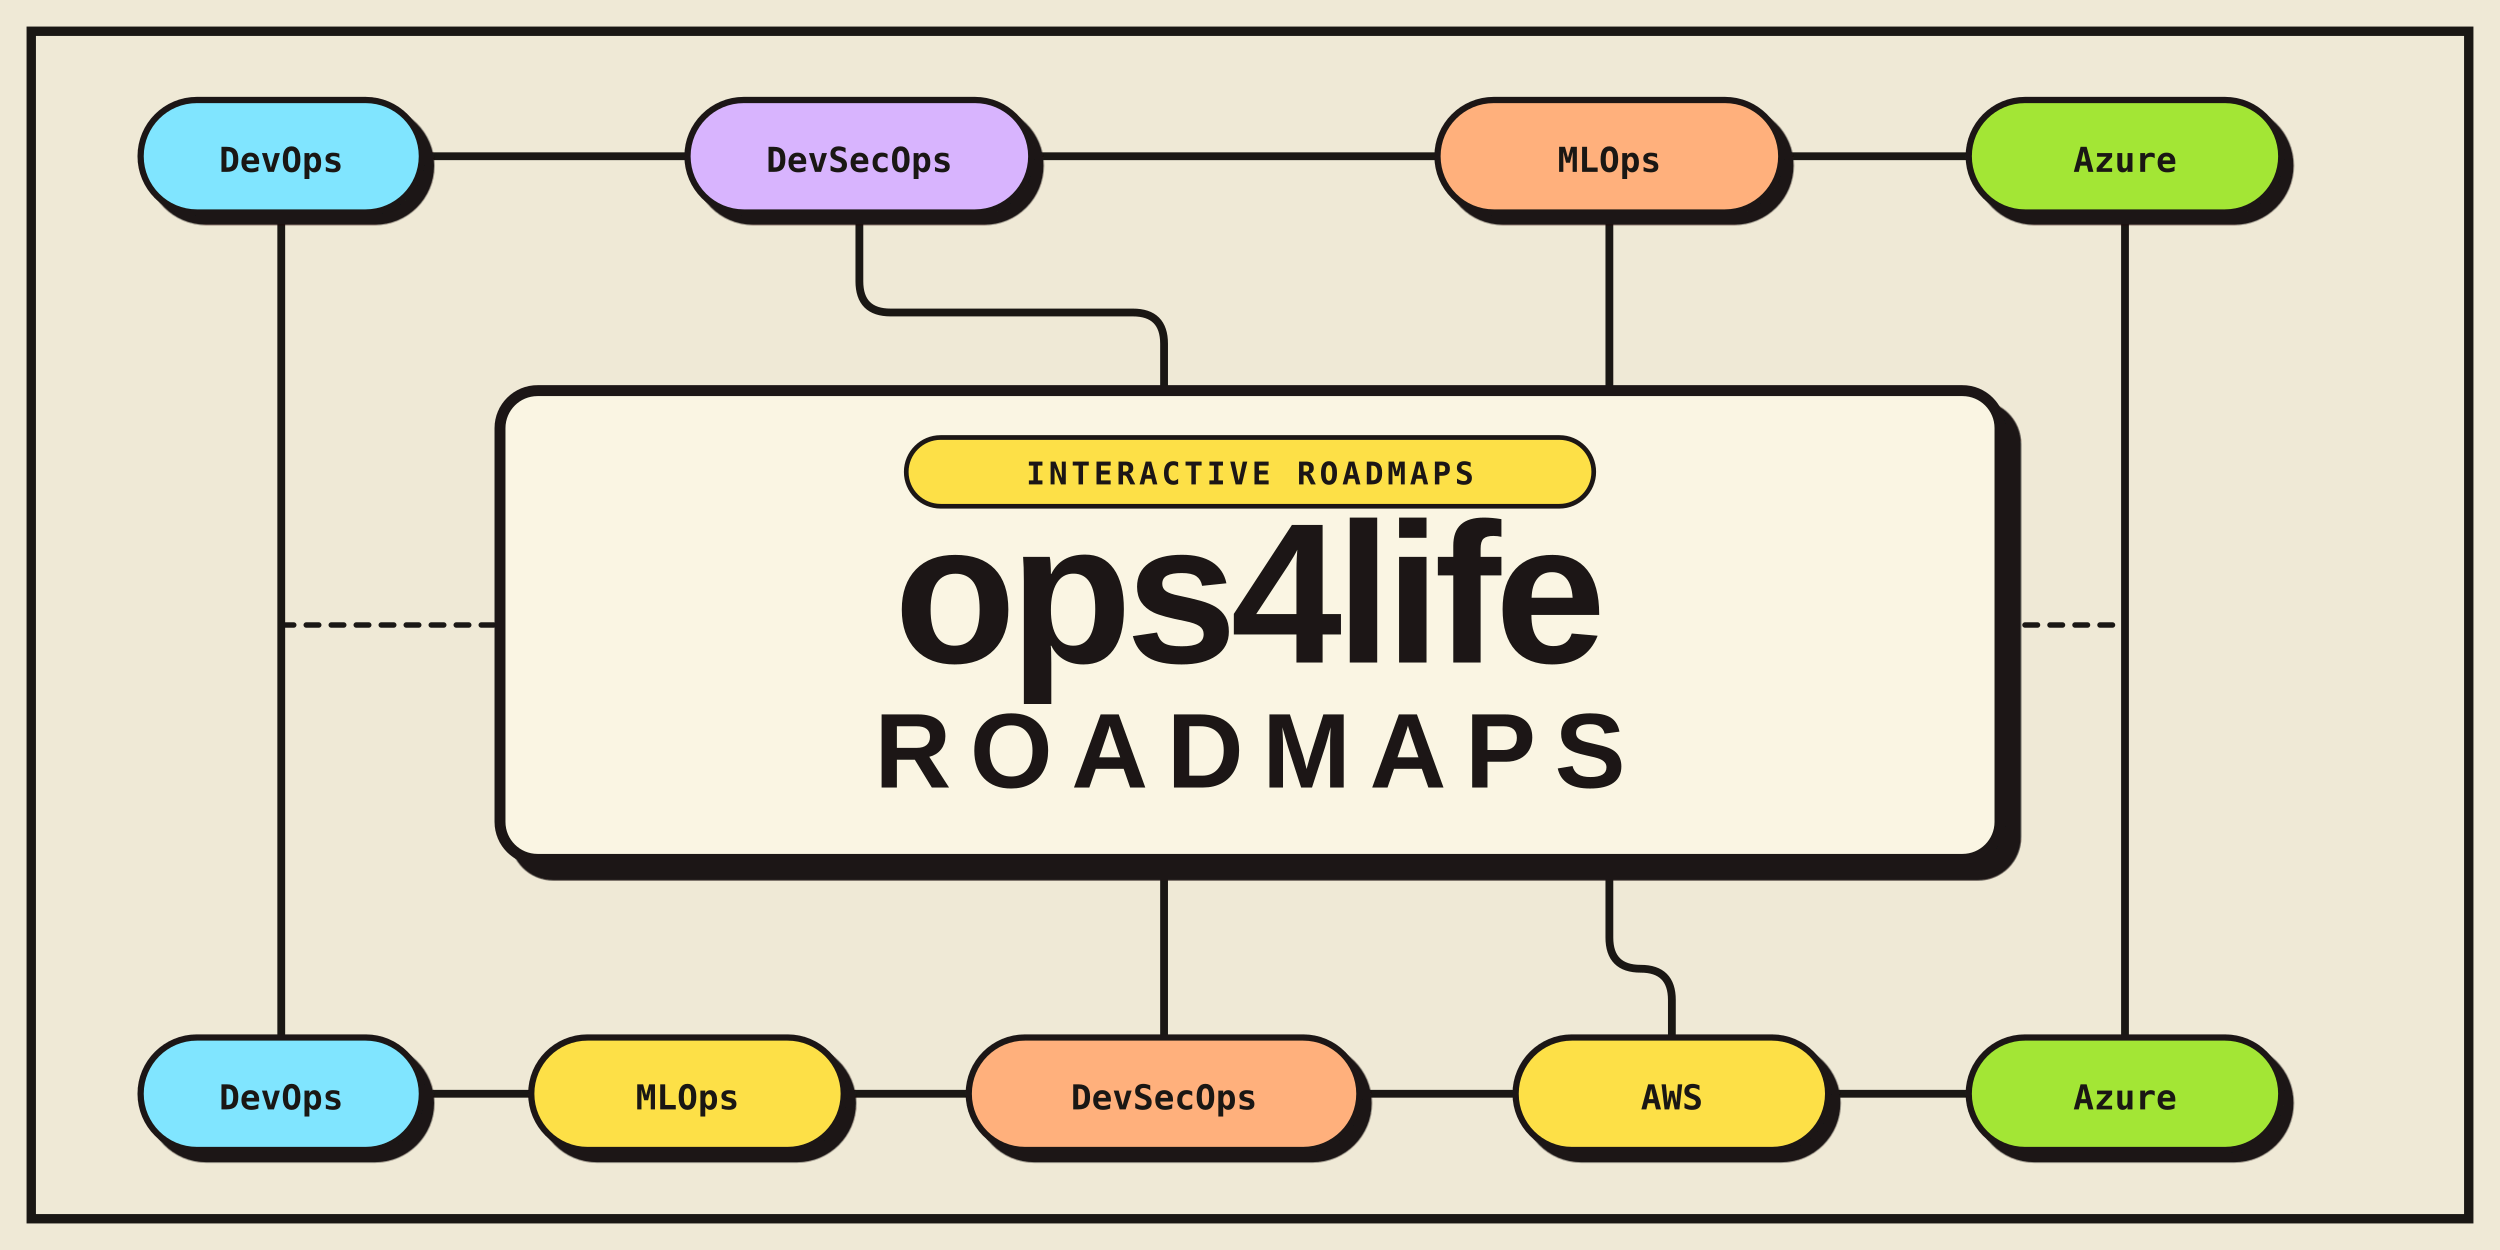
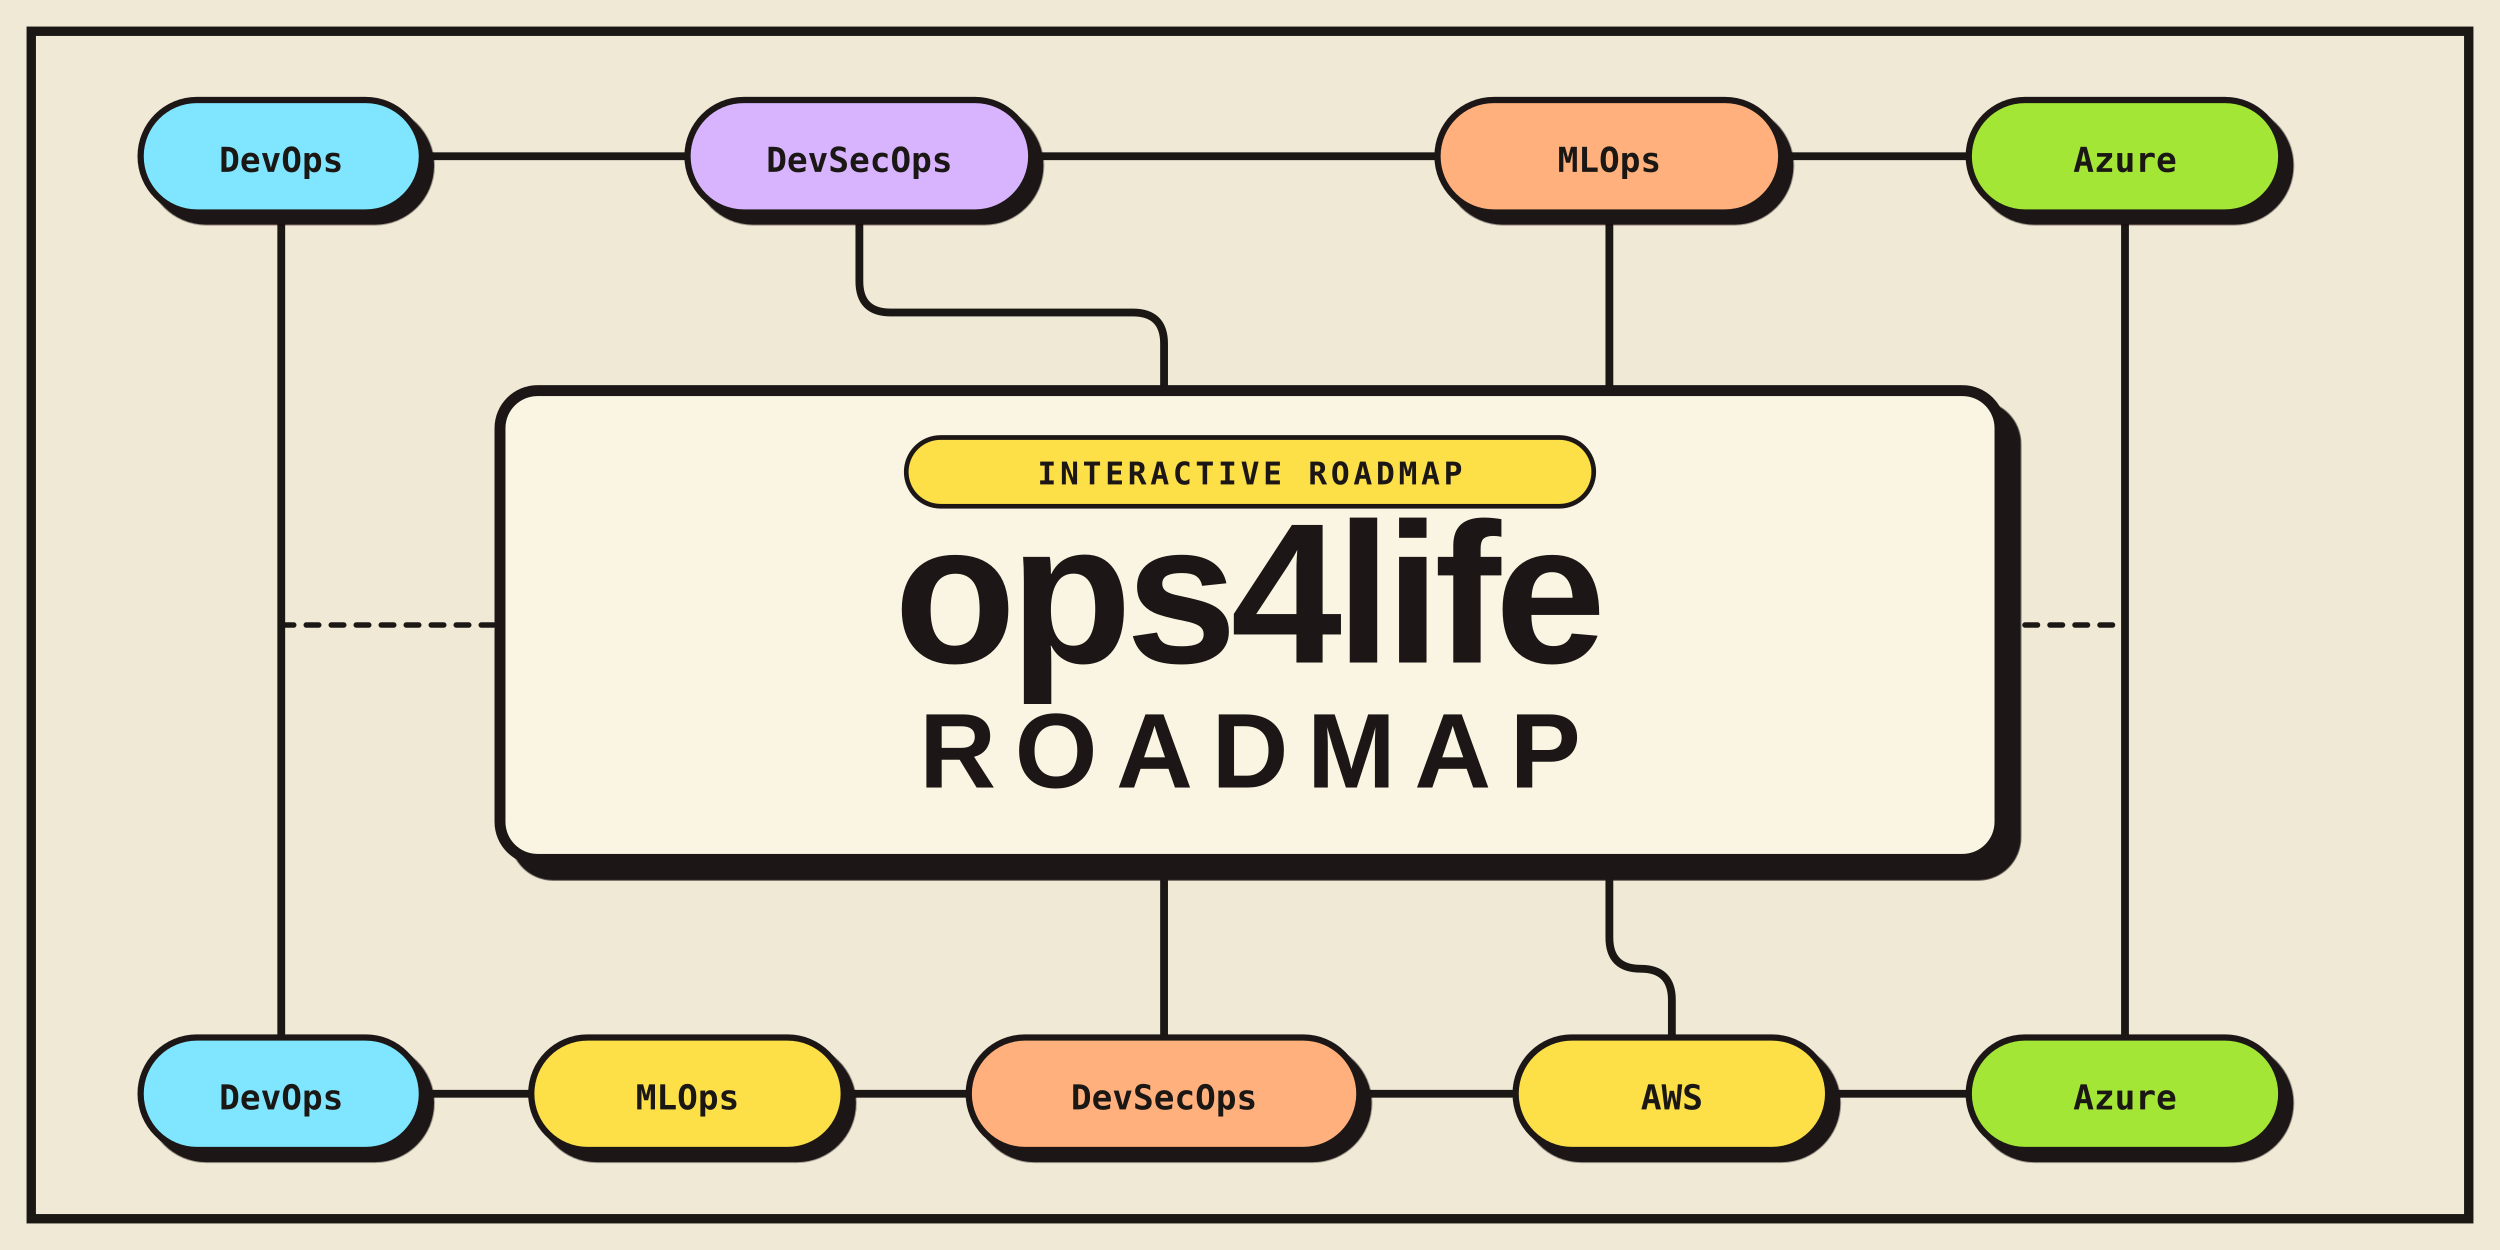
<svg xmlns="http://www.w3.org/2000/svg" width="800" height="400" viewBox="0 0 800 400" fill="none">
  <defs>
    <filter id="brut-shadow" x="-15%" y="-15%" width="130%" height="130%">
      <feDropShadow dx="3" dy="3" stdDeviation="0" flood-color="#1A1714" flood-opacity="1" />
    </filter>
    <filter id="brut-shadow-lg" x="-15%" y="-15%" width="130%" height="130%">
      <feDropShadow dx="5" dy="5" stdDeviation="0" flood-color="#1A1714" flood-opacity="1" />
    </filter>
    <style>
      .bg { fill: #EFE9D6; }
      .ink { fill: #1A1714; }
      
      /* Interconnected Roadmap Connector Lines (Straight segments with rounded 90° corners) */
      .connector { stroke: #1A1714; stroke-width: 2.5; stroke-linecap: round; stroke-linejoin: round; fill: none; }
      .connector-sub { stroke: #1A1714; stroke-width: 1.75; stroke-linecap: round; stroke-linejoin: round; fill: none; }
      .connector-dash { stroke: #1A1714; stroke-width: 1.75; stroke-linecap: round; stroke-linejoin: round; stroke-dasharray: 4 4; fill: none; }
      
      .text-title { font-family: 'Archivo', 'Helvetica Neue', Arial, sans-serif; font-weight: 900; fill: #1A1714; }
      .text-sub { font-family: 'Space Mono', monospace; font-weight: 700; font-size: 10px; letter-spacing: 0.12em; fill: #1A1714; }
      .text-chip { font-family: 'Space Mono', monospace; font-weight: 700; font-size: 11px; fill: #1A1714; }
      
      .chip { stroke: #1A1714; stroke-width: 2; filter: url(#brut-shadow); }
      
      /* Color tokens matching index.html */
      .c-teal { fill: #80E5FF; }
      .c-purple { fill: #D8B4FE; }
      .c-yellow { fill: #FDE047; }
      .c-orange { fill: #FFB07C; }
      .c-lime { fill: #A3E635; }
      .c-pink { fill: #F9A8D4; }
    </style>
  </defs>
  <rect width="800" height="400" class="bg" />
  <rect x="10" y="10" width="780" height="380" fill="none" stroke="#1A1714" stroke-width="3" />
  <path d="M 90 50 L 680 50" class="connector" />
  <path d="M 90 350 L 680 350" class="connector" />
  <path d="M 90 50 L 90 350" class="connector" />
  <path d="M 275 50 L 275 90 Q 275 100 285 100 L 362.5 100 Q 372.5 100 372.5 110 L 372.5 350" class="connector" />
  <path d="M 515 50 L 515 300 Q 515 310 525 310 L 525 310 Q 535 310 535 320 L 535 350" class="connector" />
  <path d="M 680 50 L 680 350" class="connector" />
  <path d="M 90 200 L 160 200" class="connector-dash" />
  <path d="M 640 200 L 680 200" class="connector-dash" />
  <circle cx="90" cy="50" r="5" class="c-teal" stroke="#1A1714" stroke-width="1.5" />
  <circle cx="275" cy="50" r="5" class="c-purple" stroke="#1A1714" stroke-width="1.5" />
  <circle cx="515" cy="50" r="5" class="c-orange" stroke="#1A1714" stroke-width="1.5" />
  <circle cx="680" cy="50" r="5" class="c-lime" stroke="#1A1714" stroke-width="1.5" />
  <circle cx="90" cy="350" r="5" class="c-teal" stroke="#1A1714" stroke-width="1.5" />
  <circle cx="220" cy="350" r="5" class="c-yellow" stroke="#1A1714" stroke-width="1.5" />
  <circle cx="372.5" cy="350" r="5" class="c-orange" stroke="#1A1714" stroke-width="1.5" />
  <circle cx="535" cy="350" r="5" class="c-yellow" stroke="#1A1714" stroke-width="1.5" />
  <circle cx="680" cy="350" r="5" class="c-lime" stroke="#1A1714" stroke-width="1.5" />
  <circle cx="90" cy="200" r="4" class="node-dot" />
  <circle cx="680" cy="200" r="4" class="node-dot" />
  <g class="chip c-teal">
    <rect x="45" y="32" width="90" height="36" rx="18" />
  </g>
  <text x="90" y="55" text-anchor="middle" class="text-chip">DevOps</text>
  <g class="chip c-purple">
    <rect x="220" y="32" width="110" height="36" rx="18" />
  </g>
  <text x="275" y="55" text-anchor="middle" class="text-chip">DevSecOps</text>
  <g class="chip c-orange">
    <rect x="460" y="32" width="110" height="36" rx="18" />
  </g>
  <text x="515" y="55" text-anchor="middle" class="text-chip">MLOps</text>
  <g class="chip c-lime">
    <rect x="630" y="32" width="100" height="36" rx="18" />
  </g>
  <text x="680" y="55" text-anchor="middle" class="text-chip">Azure</text>
  <g filter="url(#brut-shadow-lg)">
    <rect x="160" y="125" width="480" height="150" rx="12" fill="#FAF5E3" stroke="#1A1714" stroke-width="3.5" />
    <rect x="290" y="140" width="220" height="22" rx="11" class="c-yellow" stroke="#1A1714" stroke-width="1.5" />
-     <text x="400" y="155" text-anchor="middle" class="text-sub">INTERACTIVE ROADMAPS</text>
+     <text x="400" y="155" text-anchor="middle" class="text-sub">INTERACTIVE ROADMAP</text>
    <text x="400" y="212" text-anchor="middle" class="text-title" font-size="64" letter-spacing="-2">ops4life</text>
-     <text x="400" y="252" text-anchor="middle" class="text-title" font-size="34" letter-spacing="6">ROADMAPS</text>
+     <text x="400" y="252" text-anchor="middle" class="text-title" font-size="34" letter-spacing="6">ROADMAP</text>
  </g>
  <g class="chip c-teal">
    <rect x="45" y="332" width="90" height="36" rx="18" />
  </g>
  <text x="90" y="355" text-anchor="middle" class="text-chip">DevOps</text>
  <g class="chip c-yellow">
    <rect x="170" y="332" width="100" height="36" rx="18" />
  </g>
  <text x="220" y="355" text-anchor="middle" class="text-chip">MLOps</text>
  <g class="chip c-orange">
    <rect x="310" y="332" width="125" height="36" rx="18" />
  </g>
  <text x="372.5" y="355" text-anchor="middle" class="text-chip">DevSecOps</text>
  <g class="chip c-yellow">
    <rect x="485" y="332" width="100" height="36" rx="18" />
  </g>
  <text x="535" y="355" text-anchor="middle" class="text-chip">AWS</text>
  <g class="chip c-lime">
    <rect x="630" y="332" width="100" height="36" rx="18" />
  </g>
  <text x="680" y="355" text-anchor="middle" class="text-chip">Azure</text>
</svg>
